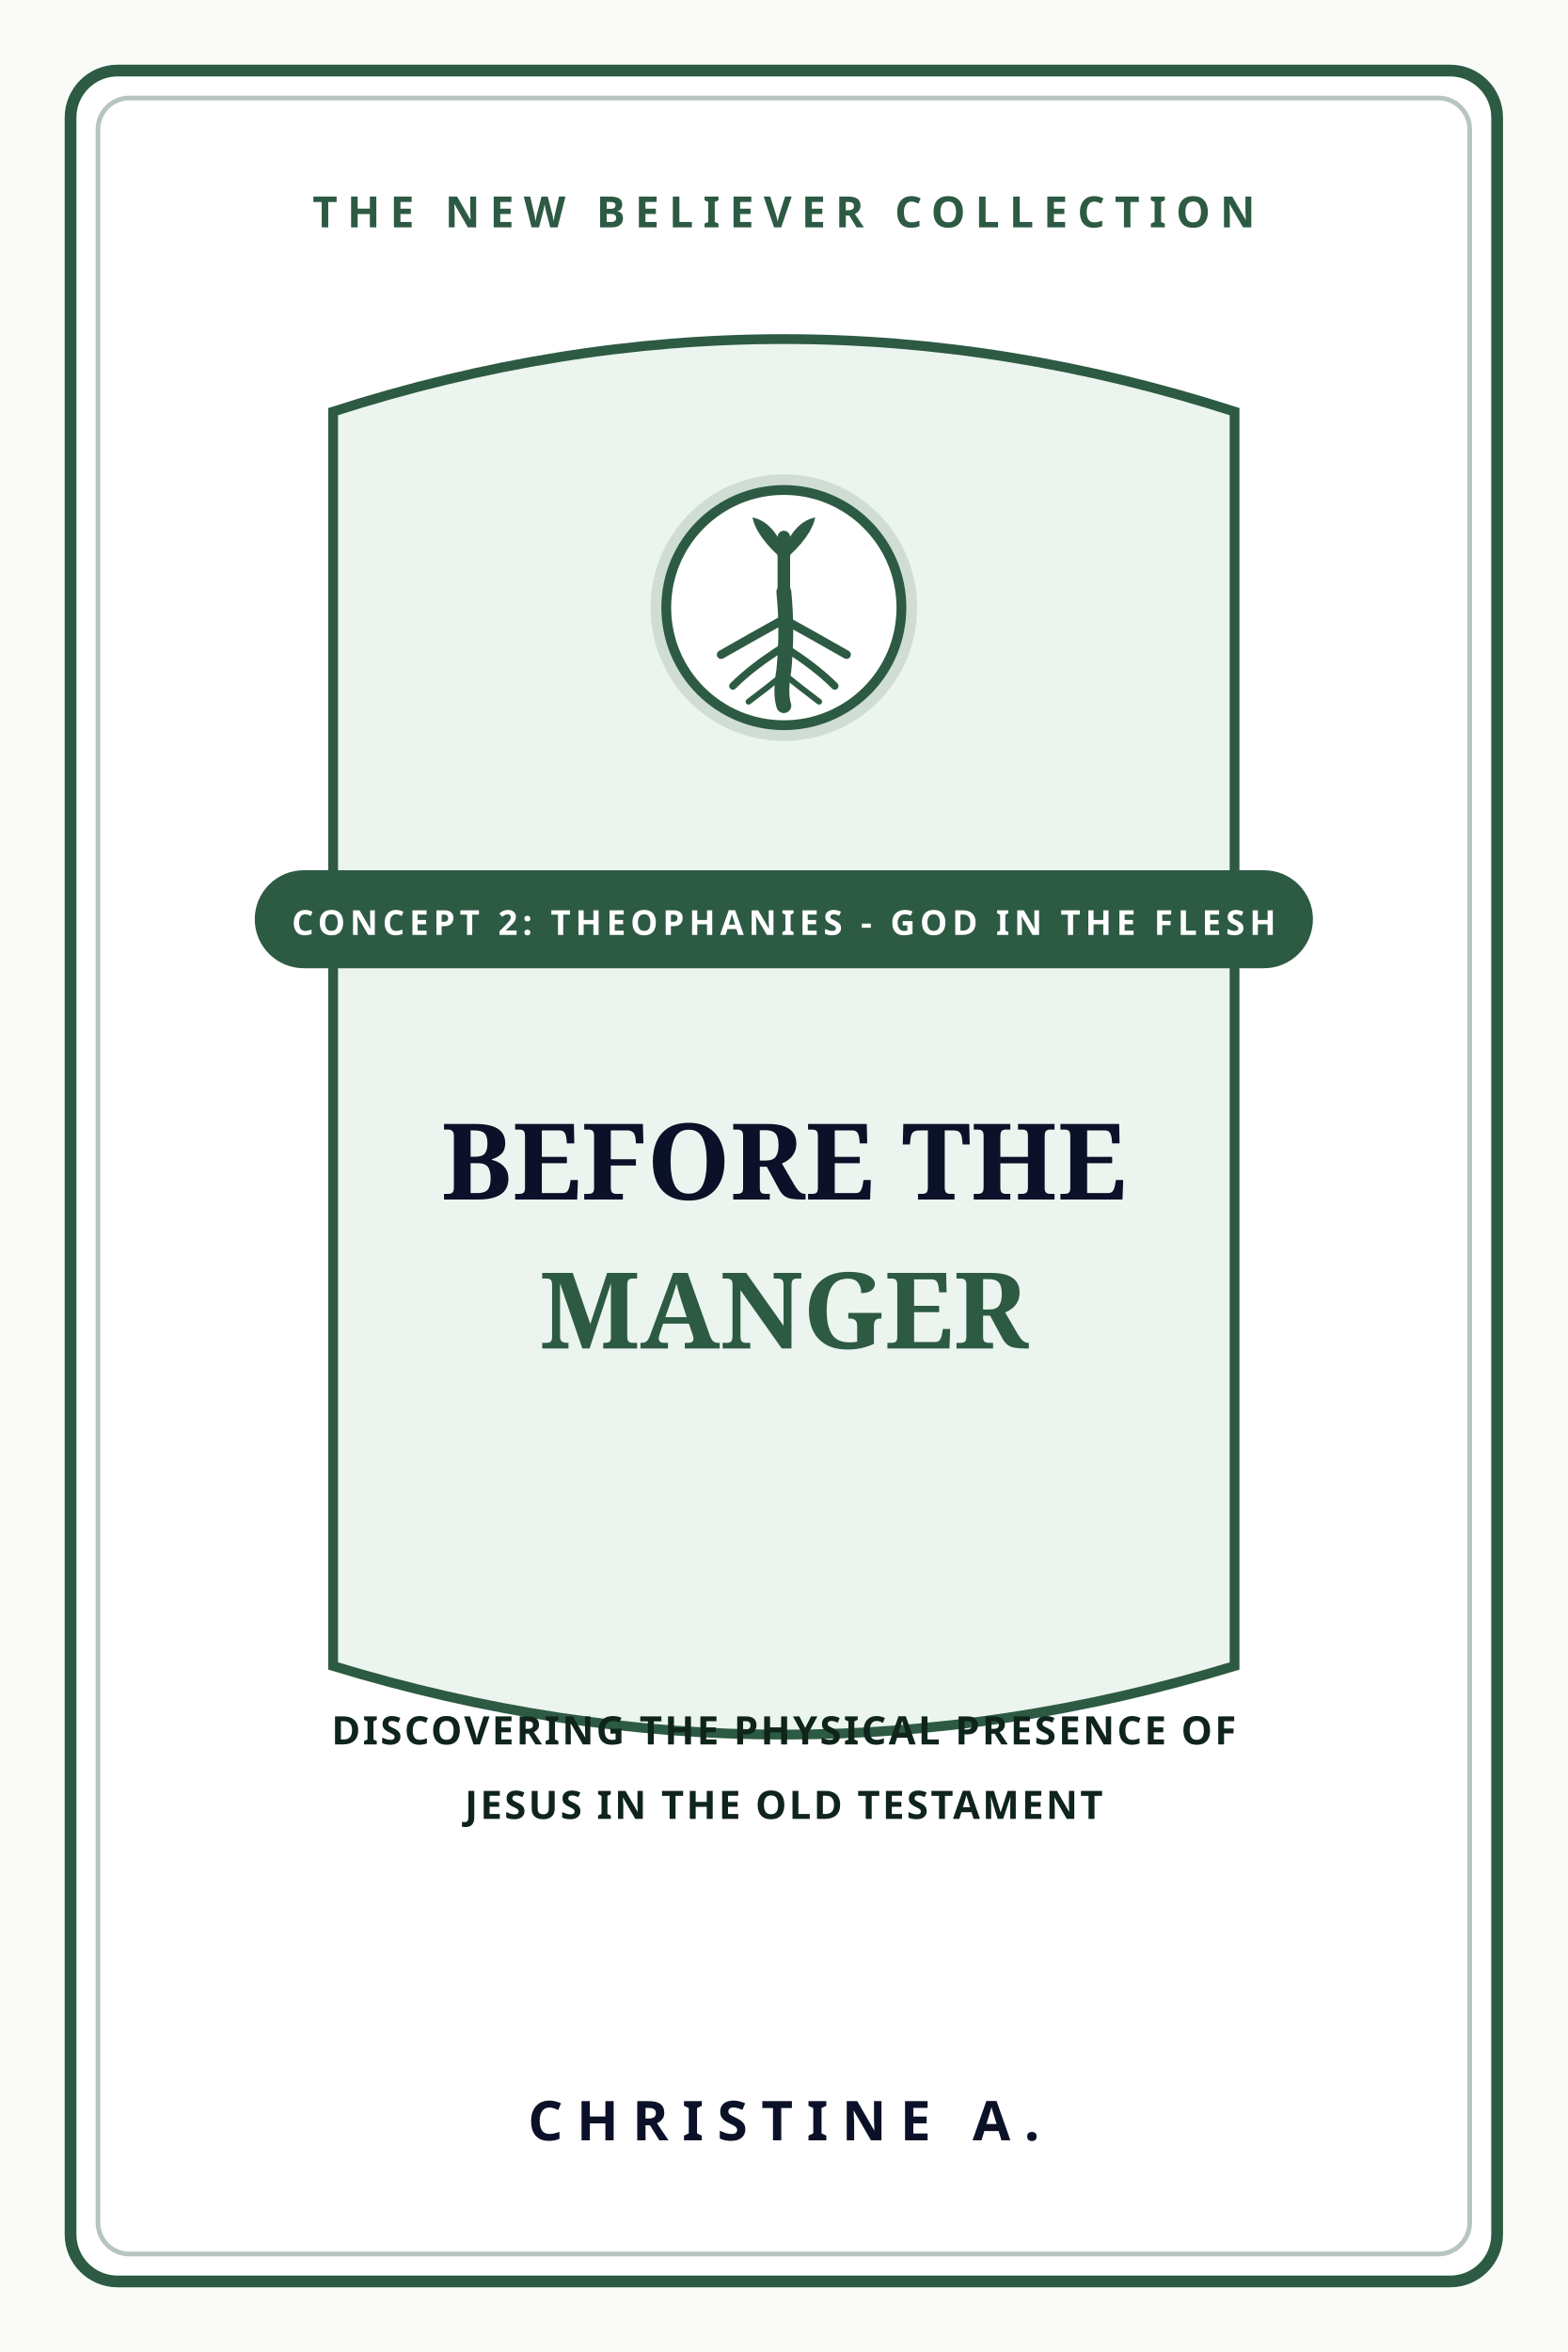
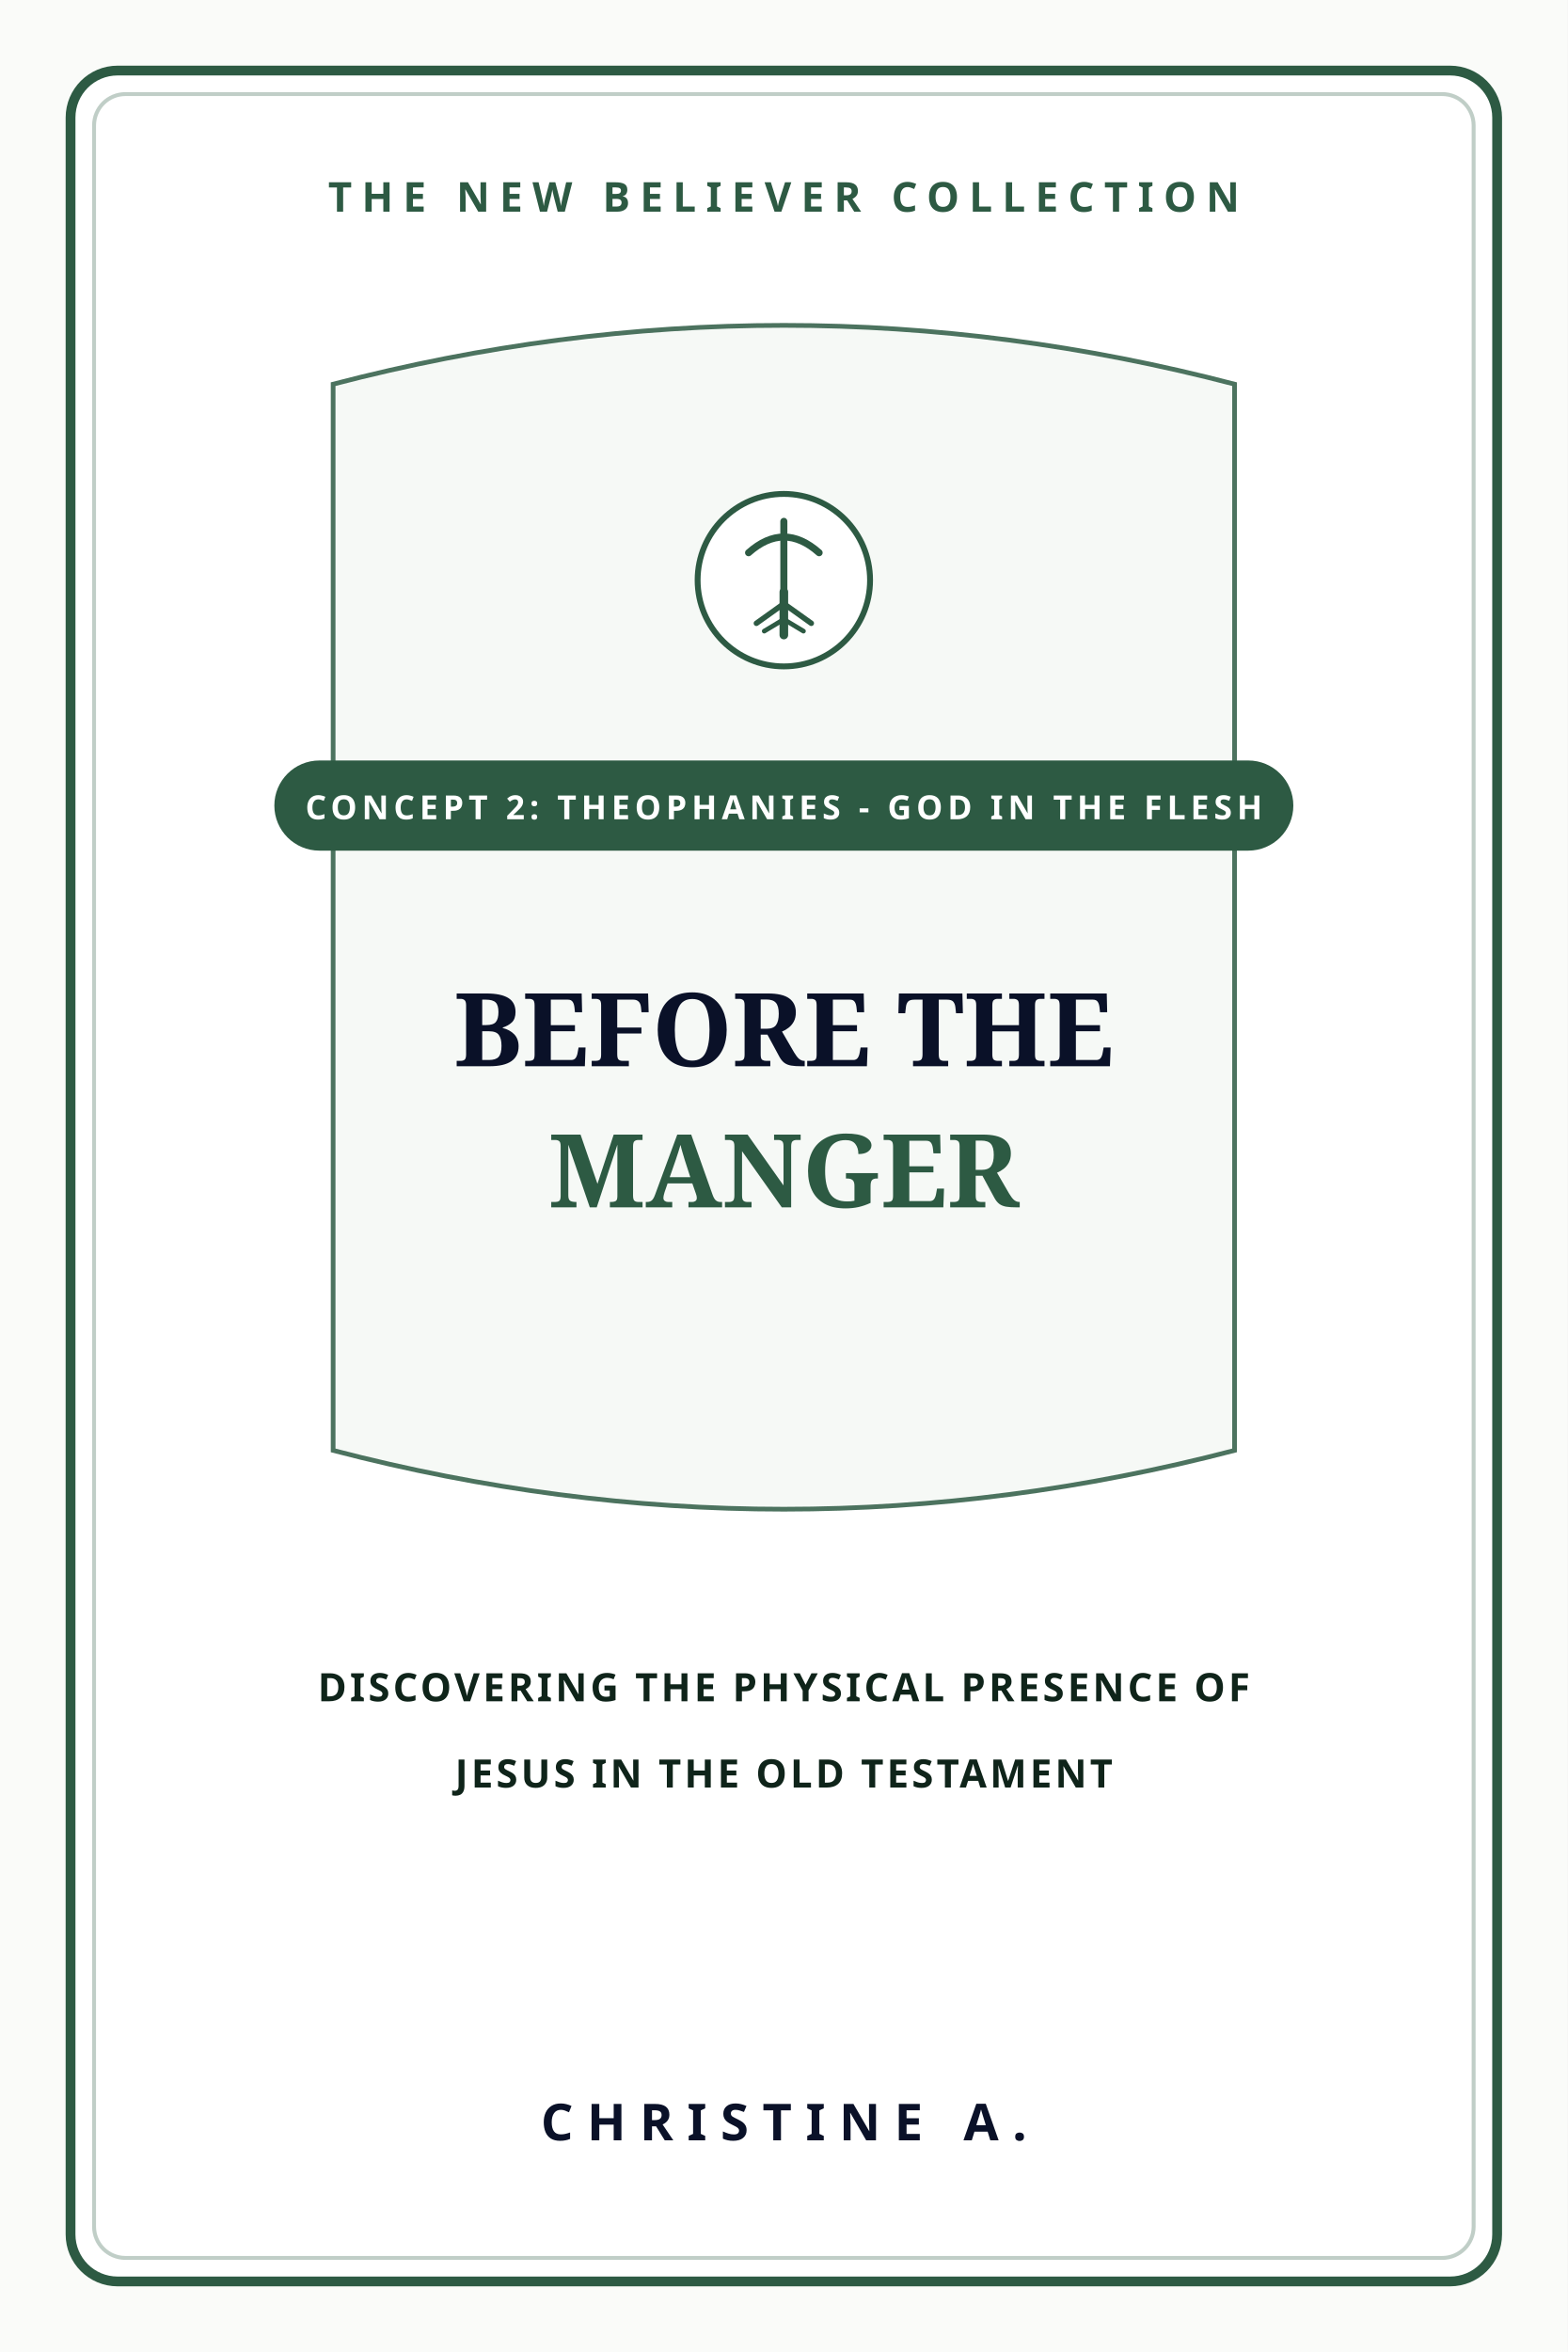
<svg xmlns="http://www.w3.org/2000/svg" viewBox="0 0 400 600" width="100%" height="100%">
  <rect width="100%" height="100%" fill="#FAFBF9" />
-   <rect x="18" y="18" width="364" height="564" rx="12" fill="#FFFFFF" stroke="#2D5A43" stroke-width="3" />
-   <rect x="25" y="25" width="350" height="550" rx="8" fill="none" stroke="#2D5A43" stroke-width="1.2" opacity="0.35" />
-   <path d="M 85 105 Q 200 68 315 105 L 315 425 Q 200 460 85 425 Z" fill="#EBF4EE" stroke="#2D5A43" stroke-width="2.5" />
-   <g transform="translate(200, 155)">
-     <circle cx="0" cy="0" r="34" fill="#2D5A43" opacity="0.15" />
-     <circle cx="0" cy="0" r="30" fill="#FFFFFF" stroke="#2D5A43" stroke-width="2.5" />
-     <path d="M 0 -18 L 0 -4" stroke="#2D5A43" stroke-width="3.2" stroke-linecap="round" />
-     <path d="M 0 -12 Q -7 -18 -8 -23 Q -3 -22 0 -15" fill="#2D5A43" />
-     <path d="M 0 -12 Q 7 -18 8 -23 Q 3 -22 0 -15" fill="#2D5A43" />
-     <path d="M 0 -4 Q 1 6 0 16 Q -1 22 0 25" stroke="#2D5A43" stroke-width="3.8" fill="none" stroke-linecap="round" />
-     <path d="M 0 3 Q -9 8 -16 12" stroke="#2D5A43" stroke-width="2.2" fill="none" stroke-linecap="round" />
-     <path d="M 0 3 Q 9 8 16 12" stroke="#2D5A43" stroke-width="2.2" fill="none" stroke-linecap="round" />
-     <path d="M 0 10 Q -8 15 -13 20" stroke="#2D5A43" stroke-width="1.9" fill="none" stroke-linecap="round" />
-     <path d="M 0 10 Q 8 15 13 20" stroke="#2D5A43" stroke-width="1.9" fill="none" stroke-linecap="round" />
-     <path d="M 0 17 Q -5 21 -9 24" stroke="#2D5A43" stroke-width="1.5" fill="none" stroke-linecap="round" />
-     <path d="M 0 17 Q 5 21 9 24" stroke="#2D5A43" stroke-width="1.5" fill="none" stroke-linecap="round" />
+   <rect x="18" y="18" width="364" height="564" rx="12" fill="#FFFFFF" stroke="#2D5A43" stroke-width="2.5" />
+   <rect x="24" y="24" width="352" height="552" rx="8" fill="none" stroke="#2D5A43" stroke-width="1" opacity="0.3" />
+   <path d="M 85 98 Q 200 68 315 98 L 315 370 Q 200 400 85 370 Z" fill="#F4F8F5" stroke="#2D5A43" stroke-width="1.2" opacity="0.85" />
+   <g transform="translate(200, 148)">
+     <circle cx="0" cy="0" r="22" fill="#2D5A43" opacity="0.12" />
+     <circle cx="0" cy="0" r="22" fill="#FFFFFF" stroke="#2D5A43" stroke-width="1.5" />
+     <path d="M -9 -7 Q 0 -15 9 -7 M 0 -15 L 0 3" stroke="#2D5A43" stroke-width="1.8" fill="none" stroke-linecap="round" />
+     <path d="M 0 3 L 0 14" stroke="#2D5A43" stroke-width="2.2" stroke-linecap="round" />
+     <path d="M 0 6 L -7 11" stroke="#2D5A43" stroke-width="1.4" stroke-linecap="round" />
+     <path d="M 0 6 L 7 11" stroke="#2D5A43" stroke-width="1.4" stroke-linecap="round" />
+     <path d="M 0 10 L -5 13" stroke="#2D5A43" stroke-width="1.2" stroke-linecap="round" />
+     <path d="M 0 10 L 5 13" stroke="#2D5A43" stroke-width="1.2" stroke-linecap="round" />
  </g>
-   <text x="200" y="58" font-family="'Montserrat', system-ui, sans-serif" font-size="11" font-weight="800" fill="#2D5A43" text-anchor="middle" letter-spacing="2.5">THE NEW BELIEVER COLLECTION</text>
-   <rect x="65" y="222" width="270" height="25" rx="12.5" fill="#2D5A43" />
-   <text x="200" y="238.5" font-family="'Montserrat', system-ui, sans-serif" font-size="8.8" font-weight="800" fill="#FFFFFF" text-anchor="middle" letter-spacing="1.2">CONCEPT 2: THEOPHANIES - GOD IN THE FLESH</text>
-   <text x="200" y="306" font-family="'Playfair Display', Georgia, serif" font-size="27" font-weight="bold" fill="#0A1128" text-anchor="middle">BEFORE THE</text>
-   <text x="200" y="344" font-family="'Playfair Display', Georgia, serif" font-size="27" font-weight="bold" fill="#2D5A43" text-anchor="middle">MANGER</text>
-   <text x="200" y="445" font-family="'Montserrat', system-ui, sans-serif" font-size="10" font-weight="800" fill="#0F241A" text-anchor="middle" letter-spacing="0.6">DISCOVERING THE PHYSICAL PRESENCE OF</text>
-   <text x="200" y="464" font-family="'Montserrat', system-ui, sans-serif" font-size="10" font-weight="800" fill="#0F241A" text-anchor="middle" letter-spacing="0.6">JESUS IN THE OLD TESTAMENT</text>
-   <text x="200" y="546" font-family="'Montserrat', system-ui, sans-serif" font-size="14" font-weight="800" fill="#0A1128" text-anchor="middle" letter-spacing="3.5">CHRISTINE A.</text>
+   <text x="200" y="54" font-family="'Montserrat', system-ui, sans-serif" font-size="10.5" font-weight="800" fill="#2D5A43" text-anchor="middle" letter-spacing="2.5">THE NEW BELIEVER COLLECTION</text>
+   <rect x="70" y="194" width="260" height="23" rx="11.5" fill="#2D5A43" />
+   <text x="200" y="209" font-family="'Montserrat', system-ui, sans-serif" font-size="8.5" font-weight="800" fill="#FFFFFF" text-anchor="middle" letter-spacing="1.2">CONCEPT 2: THEOPHANIES - GOD IN THE FLESH</text>
+   <text x="200" y="272" font-family="'Playfair Display', Georgia, serif" font-size="26" font-weight="bold" fill="#0A1128" text-anchor="middle">BEFORE THE</text>
+   <text x="200" y="308" font-family="'Playfair Display', Georgia, serif" font-size="26" font-weight="bold" fill="#2D5A43" text-anchor="middle">MANGER</text>
+   <text x="200" y="434" font-family="'Montserrat', system-ui, sans-serif" font-size="10" font-weight="800" fill="#0F241A" text-anchor="middle" letter-spacing="0.8">DISCOVERING THE PHYSICAL PRESENCE OF</text>
+   <text x="200" y="456" font-family="'Montserrat', system-ui, sans-serif" font-size="10" font-weight="800" fill="#0F241A" text-anchor="middle" letter-spacing="0.8">JESUS IN THE OLD TESTAMENT</text>
+   <text x="200" y="546" font-family="'Montserrat', system-ui, sans-serif" font-size="13" font-weight="800" fill="#0A1128" text-anchor="middle" letter-spacing="3.5">CHRISTINE A.</text>
</svg>
